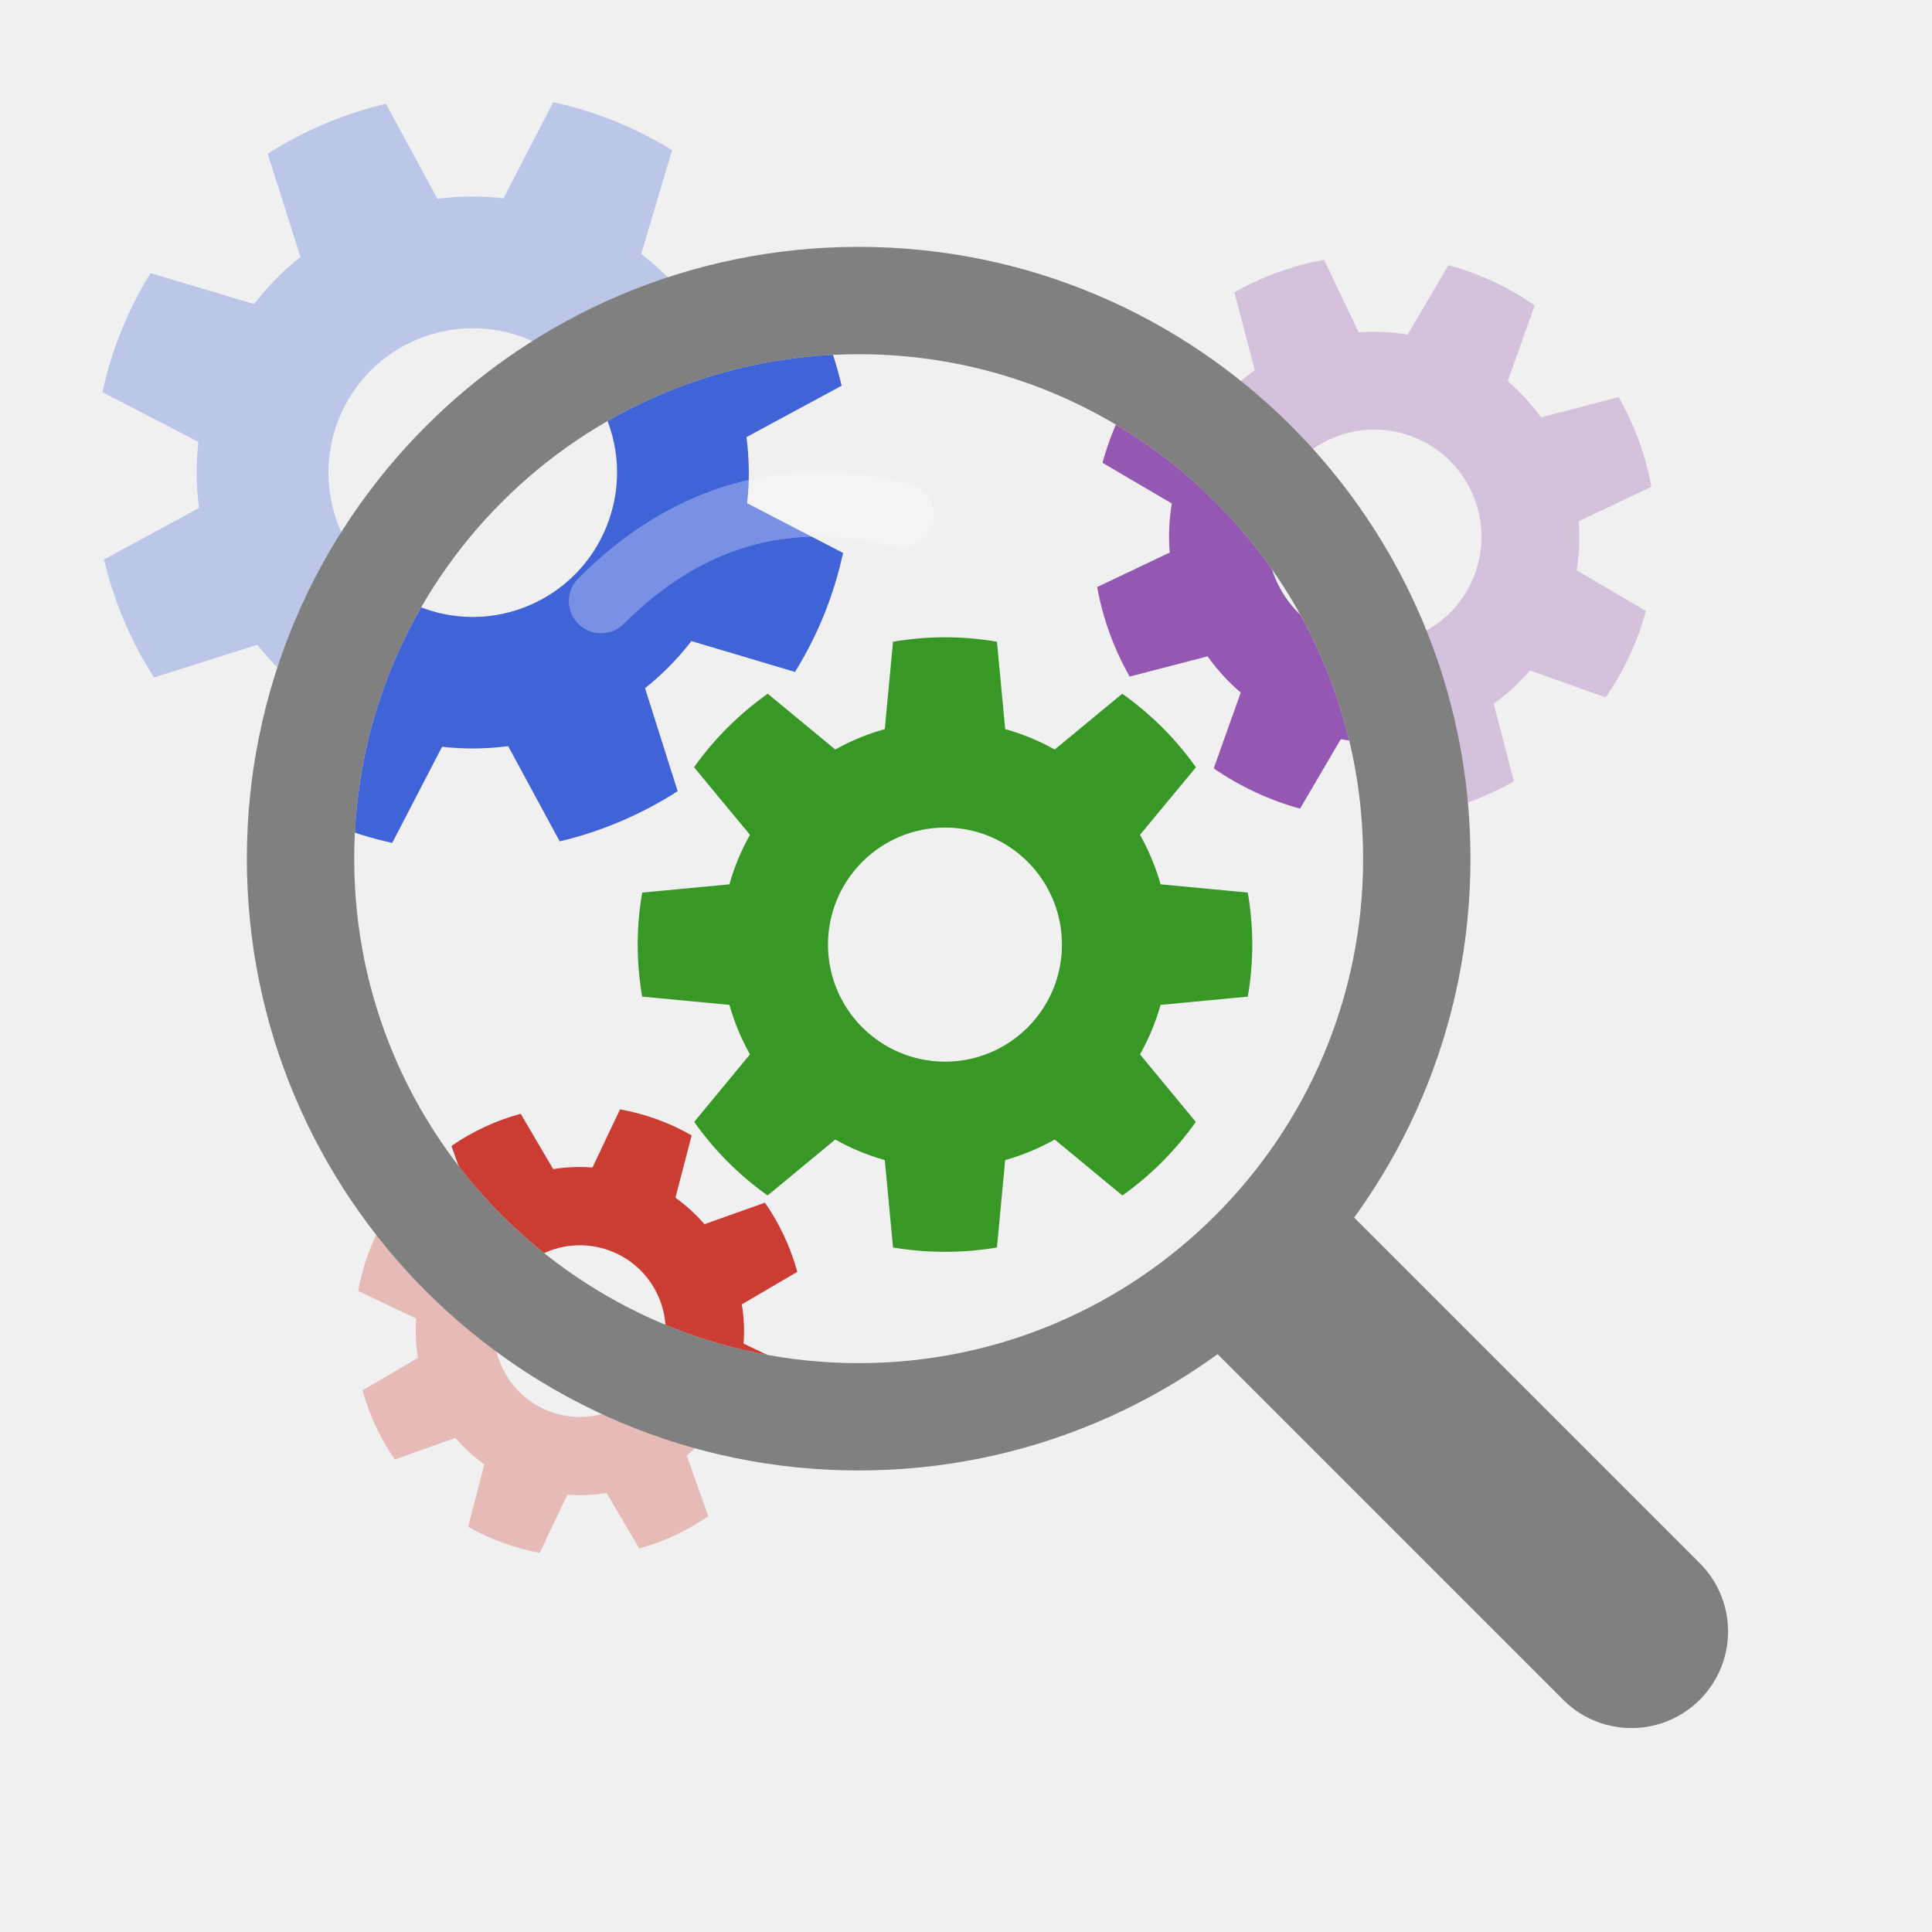
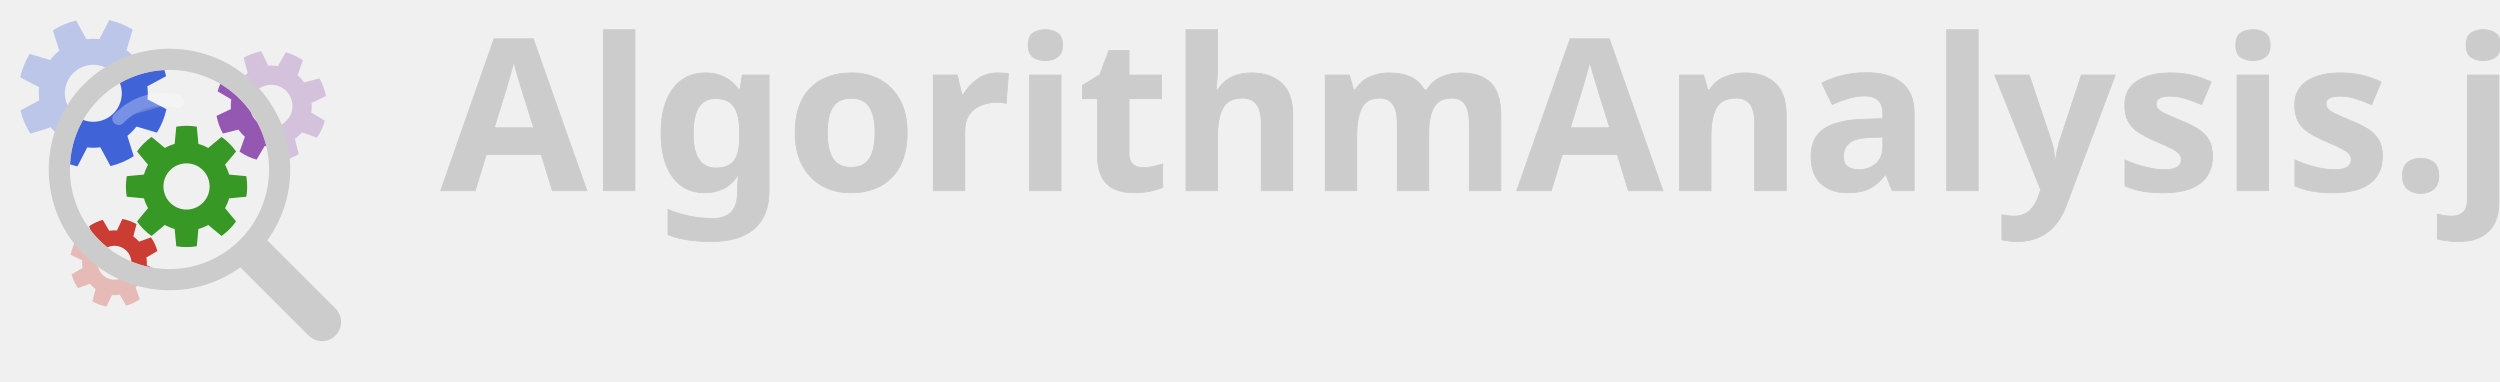
- <svg xmlns="http://www.w3.org/2000/svg" width="450" height="450" viewBox="0 0 450 450">
+ <svg xmlns="http://www.w3.org/2000/svg" width="2950" height="450" viewBox="0 0 2950 450">
  <defs>
    <style type="text/css">
+       .title { font: bold 250px sans-serif; }
      .julia-green { fill: #389826; }
      .julia-red { fill: #CB3C33; }
      .julia-purple { fill: #9558B2; }
      .julia-blue { fill: #4063D8; }
+       
+       .gray { fill: #cccccc; stroke: #cccccc; }
    </style>
    <path id="gear" d="m24.04 0.143c-1.376 0-2.726 0.124-4.039 0.347l-0.64 6.785c-1.357 0.378-2.642 0.907-3.843 1.585l-5.244-4.332c-2.215 1.568-4.154 3.495-5.722 5.71l4.343 5.244c-0.677 1.2-1.218 2.488-1.596 3.843l-6.774 0.641c-0.224 1.313-0.347 2.662-0.347 4.039 0 1.379 0.123 2.724 0.347 4.039l6.774 0.641c0.378 1.355 0.919 2.643 1.596 3.843l-4.332 5.244c1.565 2.209 3.491 4.146 5.7 5.71l5.255-4.343c1.202 0.678 2.485 1.217 3.843 1.596l0.641 6.785c1.312 0.224 2.663 0.337 4.039 0.337s2.716-0.113 4.028-0.337l0.641-6.785c1.358-0.378 2.641-0.918 3.843-1.596l5.255 4.343c2.209-1.565 4.135-3.502 5.7-5.71l-4.332-5.244c0.677-1.2 1.218-2.488 1.596-3.843l6.774-0.641c0.225-1.315 0.347-2.66 0.347-4.039 0-1.377-0.124-2.726-0.347-4.039l-6.774-0.641c-0.378-1.355-0.919-2.643-1.596-3.843l4.343-5.244c-1.568-2.215-3.507-4.142-5.722-5.71l-5.244 4.332c-1.202-0.678-2.486-1.207-3.843-1.585l-0.641-6.785c-1.312-0.224-2.652-0.347-4.028-0.347zm0 14.776c5.018 0 9.076 4.069 9.076 9.087s-4.058 9.087-9.076 9.087-9.087-4.069-9.087-9.087 4.069-9.087 9.087-9.087z" />
  </defs>
  <mask id="mask">
    <rect width="512" height="450" fill="white" fill-opacity="0.3" />
    <circle cx="200" cy="200" r="117.5" fill="white" />
  </mask>
  <g id="gears" mask="url(#mask)">
    <use href="#gear" transform="translate(220, 220) scale(3) translate(-24,-24)" class="julia-green" />
    <use href="#gear" transform="translate(110, 110) rotate(22) scale(3.7) translate(-24,-24)" class="julia-blue" />
    <use href="#gear" transform="translate(135, 310) rotate(20) scale(2.2) translate(-24,-24)" class="julia-red" />
    <use href="#gear" transform="translate(320, 125) rotate(25) scale(2.75) translate(-24,-24)" class="julia-purple" />
  </g>
  <g id="magnifying-glass">
-     <path d="M 300 300 L 380 380" stroke="#808080" stroke-width="45" stroke-linecap="round" />
-     <circle cx="200" cy="200" r="130" fill="none" stroke="#808080" stroke-width="25" />
-     <path d="M 140 140 Q 170 110 210 120" stroke="white" stroke-width="15" stroke-linecap="round" fill="none" opacity="0.3" />
+     <path d="M 300 300 L 380 380" class="gray" stroke-width="45" stroke-linecap="round" />
+     <circle cx="200" cy="200" r="130" class="gray" style="fill: none" stroke-width="25" />
+     <path d="M 140 140 Q 170 110 210 120" class="gray" style="stroke: white" stroke-width="15" stroke-linecap="round" fill="none" opacity="0.3" />
  </g>
+   <text x="520" y="50%" class="title gray" alignment-baseline="middle">AlgorithmAnalysis.jl</text>
</svg>
